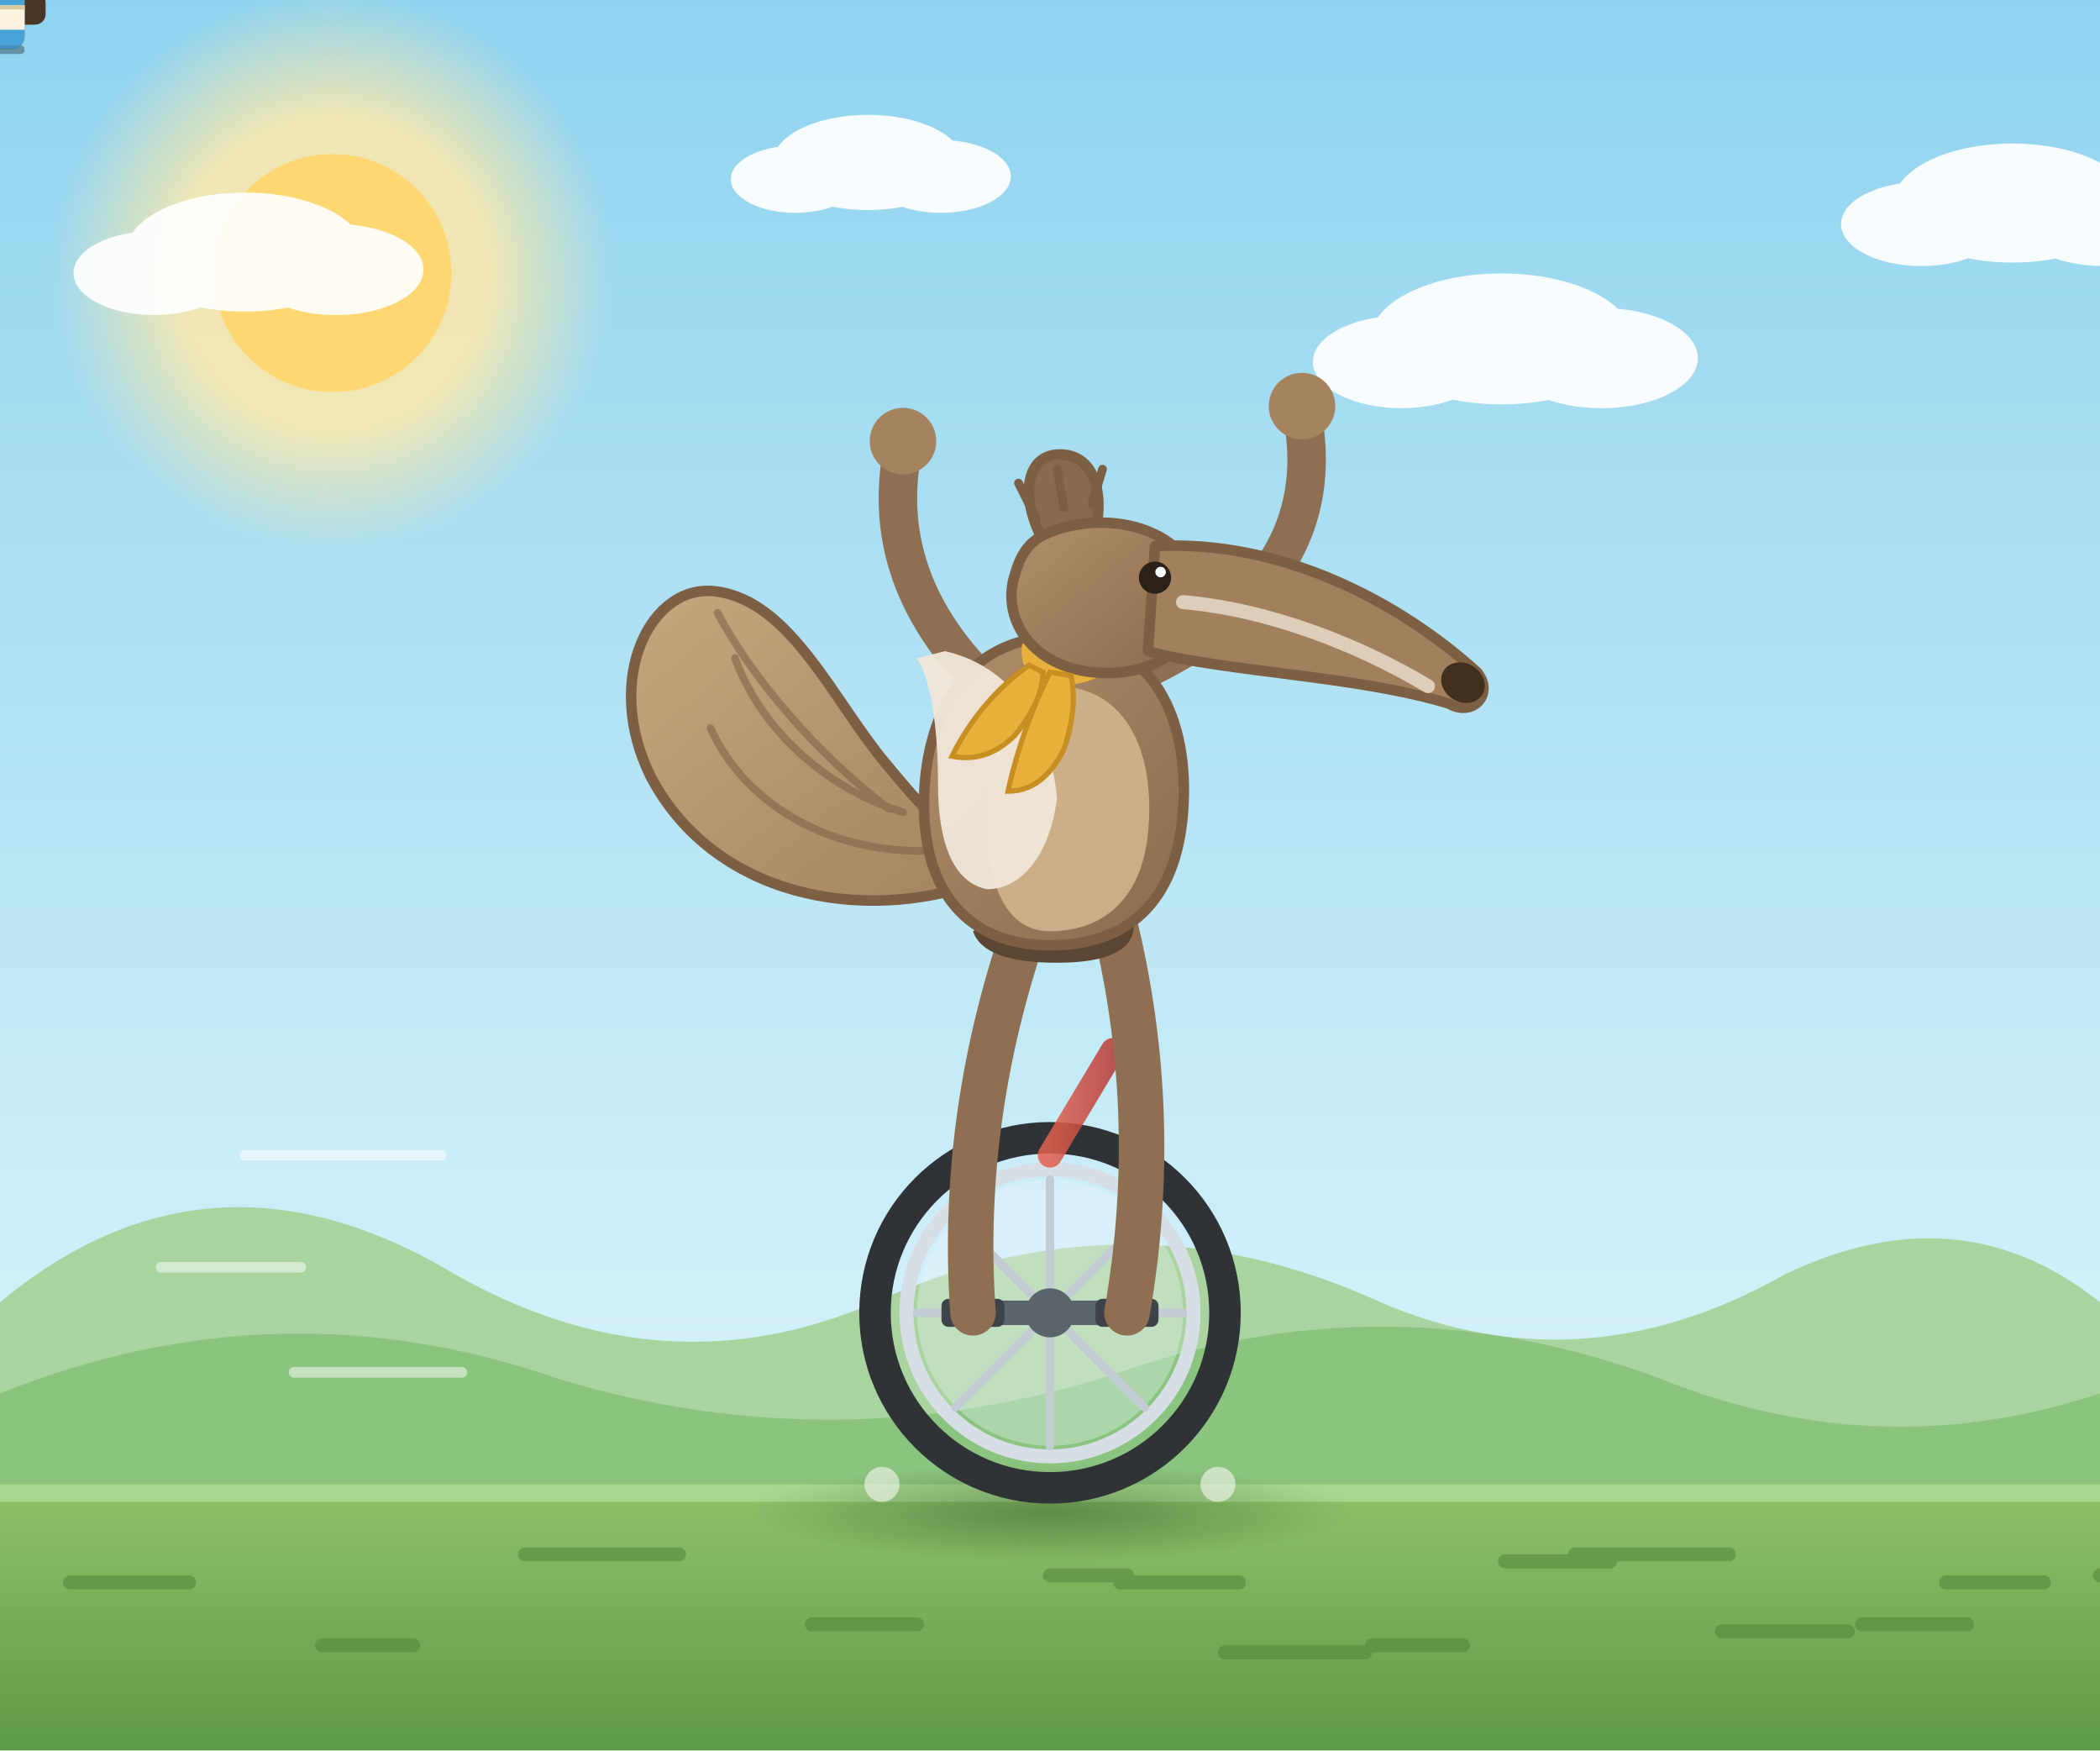
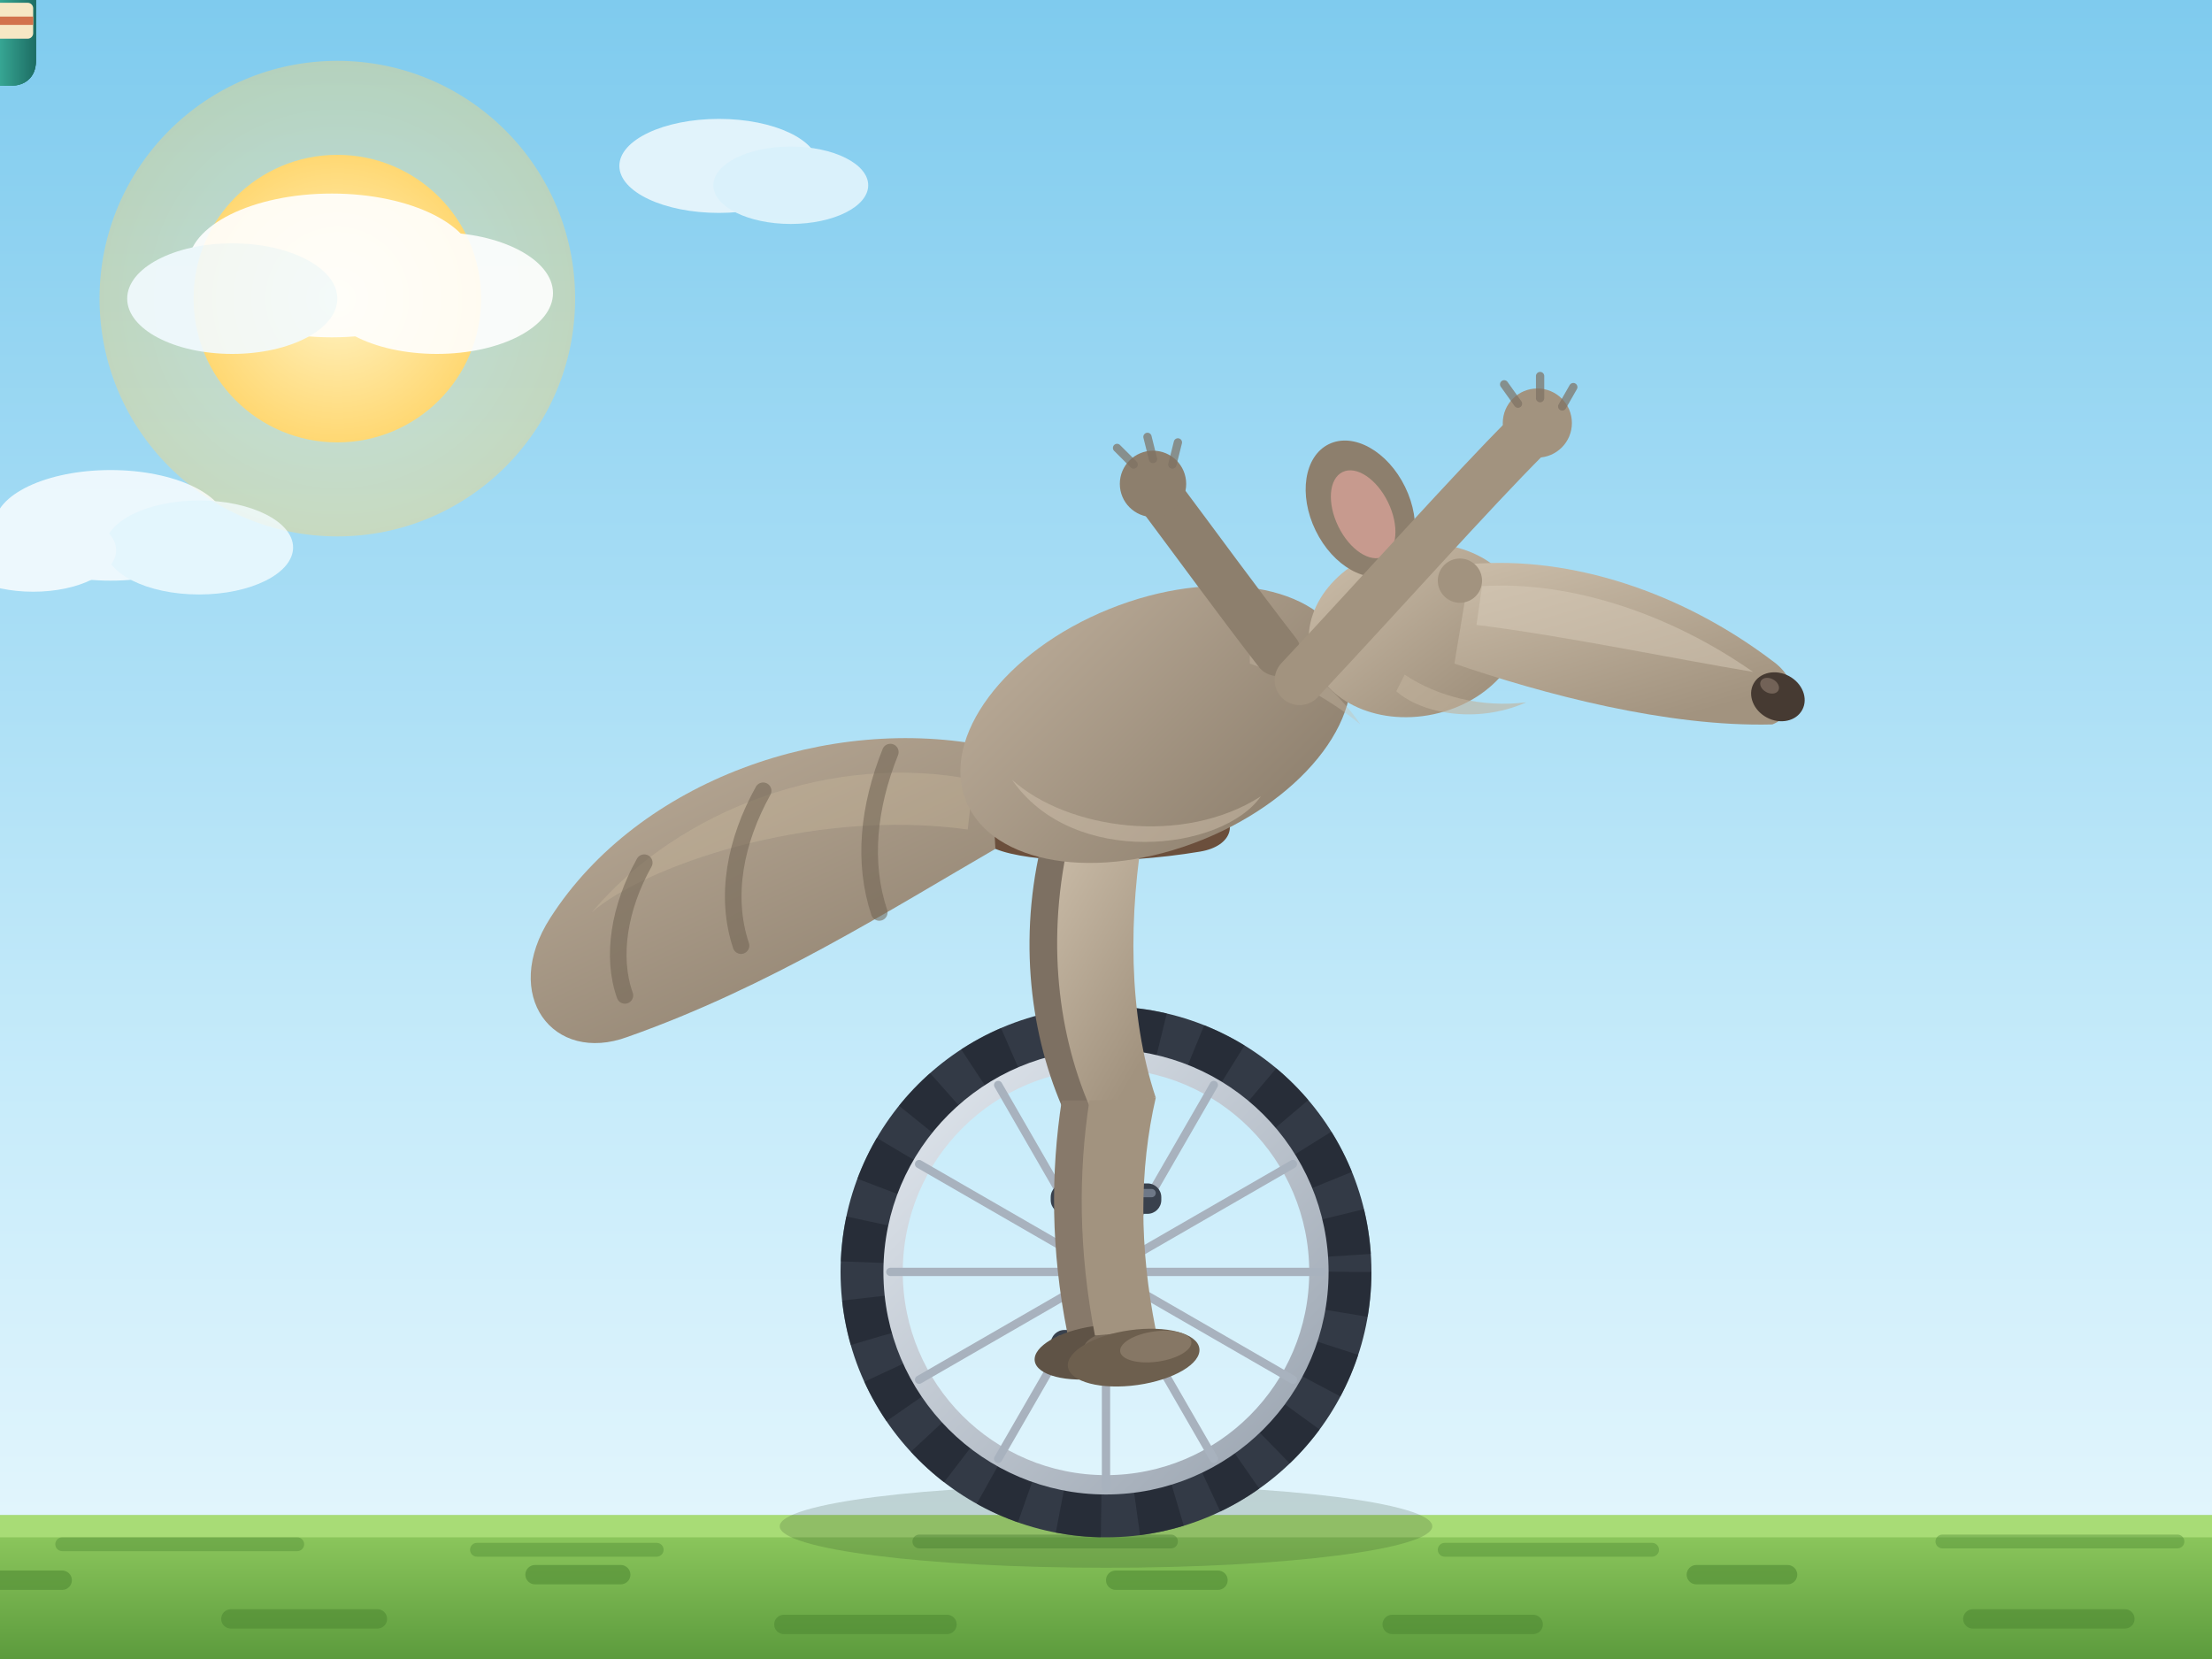
- <svg xmlns="http://www.w3.org/2000/svg" xmlns:xlink="http://www.w3.org/1999/xlink" viewBox="0 0 600 500" width="600" height="500" role="img" aria-labelledby="ttl dsc">
+ <svg xmlns="http://www.w3.org/2000/svg" viewBox="0 0 800 600" width="800" height="600" role="img" aria-label="An anteater riding a unicycle while juggling three bottles">
  <defs>
    <linearGradient id="sky" x1="0" y1="0" x2="0" y2="1">
-       <stop offset="0" stop-color="#8fd3ef" />
-       <stop offset="0.65" stop-color="#c8ecf8" />
-       <stop offset="1" stop-color="#eaf8fc" />
+       <stop offset="0" stop-color="#7fcbee" />
+       <stop offset="0.65" stop-color="#c6ebfa" />
+       <stop offset="1" stop-color="#eaf8fd" />
    </linearGradient>
    <linearGradient id="grass" x1="0" y1="0" x2="0" y2="1">
-       <stop offset="0" stop-color="#8dc26a" />
-       <stop offset="1" stop-color="#5f9a48" />
-     </linearGradient>
-     <linearGradient id="fur" x1="0" y1="0" x2="1" y2="1">
-       <stop offset="0" stop-color="#b28f6b" />
-       <stop offset="1" stop-color="#8a6a4c" />
-     </linearGradient>
-     <linearGradient id="tailfur" x1="1" y1="1" x2="0" y2="0">
-       <stop offset="0" stop-color="#a5825f" />
-       <stop offset="1" stop-color="#c7a67f" />
-     </linearGradient>
-     <linearGradient id="frame" x1="0" y1="0" x2="1" y2="0">
-       <stop offset="0" stop-color="#e2604f" />
-       <stop offset="1" stop-color="#b93a34" />
-     </linearGradient>
-     <radialGradient id="sunGlow" cx="0.5" cy="0.5" r="0.5">
-       <stop offset="0.55" stop-color="#ffe9a8" stop-opacity="0.85" />
-       <stop offset="1" stop-color="#ffe9a8" stop-opacity="0" />
+       <stop offset="0" stop-color="#93cd61" />
+       <stop offset="1" stop-color="#5c9b3d" />
+     </linearGradient>
+     <radialGradient id="sunG" cx="0.5" cy="0.5" r="0.5">
+       <stop offset="0" stop-color="#fff3c4" />
+       <stop offset="1" stop-color="#ffd873" />
    </radialGradient>
-     <radialGradient id="shadowG" cx="0.5" cy="0.5" r="0.5">
-       <stop offset="0" stop-color="#2f4a24" stop-opacity="0.45" />
-       <stop offset="1" stop-color="#2f4a24" stop-opacity="0" />
-     </radialGradient>
-     <g id="cloud" fill="#ffffff" opacity="0.92">
-       <ellipse cx="0" cy="0" rx="34" ry="17" />
-       <ellipse cx="26" cy="5" rx="25" ry="13" />
-       <ellipse cx="-26" cy="6" rx="23" ry="12" />
-     </g>
-     <g id="bottle">
-       <rect x="-7" y="-4" width="14" height="18" rx="3.5" fill="currentColor" />
-       <path d="M-7 -1 Q-7 -9 -3.2 -11 L 3.2 -11 Q7 -9 7 -1 Z" fill="currentColor" />
-       <rect x="-3.4" y="-16" width="6.8" height="6" fill="currentColor" />
-       <rect x="-5" y="-19.5" width="10" height="4.2" rx="1.3" fill="#c04a38" />
-       <rect x="-7" y="1.5" width="14" height="7" fill="#fbf3df" />
-       <rect x="-7" y="1.5" width="14" height="1.2" fill="#d8c9a3" />
-       <rect x="-5.4" y="-2" width="2.6" height="11" rx="1.3" fill="#ffffff" opacity="0.35" />
-       <rect x="-7" y="13" width="14" height="2.4" rx="1" fill="#000000" opacity="0.12" />
-     </g>
+     <linearGradient id="fur" x1="0.2" y1="0" x2="0.9" y2="1">
+       <stop offset="0" stop-color="#b8a996" />
+       <stop offset="1" stop-color="#8d7f6d" />
+     </linearGradient>
+     <linearGradient id="furLight" x1="0" y1="0" x2="0.6" y2="1">
+       <stop offset="0" stop-color="#cbbda9" />
+       <stop offset="1" stop-color="#a2937f" />
+     </linearGradient>
+     <linearGradient id="glass" x1="0" y1="0" x2="1" y2="0">
+       <stop offset="0" stop-color="#1f7f72" />
+       <stop offset="0.45" stop-color="#39ab98" />
+       <stop offset="1" stop-color="#1d6d63" />
+     </linearGradient>
+     <linearGradient id="metal" x1="0" y1="0" x2="1" y2="1">
+       <stop offset="0" stop-color="#e2e8ef" />
+       <stop offset="1" stop-color="#98a2ae" />
+     </linearGradient>
  </defs>
-   <rect width="600" height="500" fill="url(#sky)" />
-   <g>
-     <circle cx="95" cy="78" r="80" fill="url(#sunGlow)" />
-     <circle cx="95" cy="78" r="34" fill="#ffd873">
-       <animate attributeName="r" values="34;36.5;34" dur="4s" repeatCount="indefinite" />
-     </circle>
-   </g>
-   <g>
-     <animateTransform attributeName="transform" type="translate" from="0 0" to="-600 0" dur="26s" repeatCount="indefinite" />
-     <use xlink:href="#cloud" x="70" y="72" />
-     <use xlink:href="#cloud" x="250" y="46" transform="scale(0.8) translate(60 12)" />
-     <use xlink:href="#cloud" x="430" y="96" transform="scale(1.1) translate(-40 -8)" />
-     <use xlink:href="#cloud" x="575" y="58" />
-     <use xlink:href="#cloud" x="670" y="72" />
-     <use xlink:href="#cloud" x="850" y="46" transform="scale(0.8) translate(60 12)" />
-     <use xlink:href="#cloud" x="1030" y="96" transform="scale(1.1) translate(-40 -8)" />
-     <use xlink:href="#cloud" x="1175" y="58" />
-   </g>
-   <g fill="#a9d4a0">
-     <animateTransform attributeName="transform" type="translate" from="0 0" to="-600 0" dur="14s" repeatCount="indefinite" />
-     <path d="M0 430 L0 372 Q60 322 130 364 Q190 398 250 372 Q320 340 390 370 Q450 398 510 364 Q560 340 600 372 L600 430 Z" />
-     <path d="M600 430 L600 372 Q660 322 730 364 Q790 398 850 372 Q920 340 990 370 Q1050 398 1110 364 Q1160 340 1200 372 L1200 430 Z" />
-   </g>
-   <g fill="#8bc47f">
-     <animateTransform attributeName="transform" type="translate" from="0 0" to="-600 0" dur="8s" repeatCount="indefinite" />
-     <path d="M0 430 L0 398 Q80 366 160 394 Q240 418 320 392 Q400 364 480 396 Q540 418 600 398 L600 430 Z" />
-     <path d="M600 430 L600 398 Q680 366 760 394 Q840 418 920 392 Q1000 364 1080 396 Q1140 418 1200 398 L1200 430 Z" />
-   </g>
-   <rect x="0" y="424" width="600" height="76" fill="url(#grass)" />
-   <rect x="0" y="424" width="600" height="5" fill="#a6d78c" />
-   <g stroke="#4c8238" stroke-width="4" stroke-linecap="round" opacity="0.5">
-     <animateTransform attributeName="transform" type="translate" from="0 0" to="-300 0" dur="1.1s" repeatCount="indefinite" />
-     <path d="M20 452 h34 M92 470 h26 M150 444 h44 M232 464 h30 M300 450 h22 M350 472 h40 M430 446 h30 M492 466 h36 M556 452 h28" />
-     <path d="M320 452 h34 M392 470 h26 M450 444 h44 M532 464 h30 M600 450 h22 M650 472 h40 M730 446 h30 M792 466 h36 M856 452 h28" />
-   </g>
-   <g stroke="#ffffff" stroke-width="3" stroke-linecap="round" opacity="0.5">
-     <animate attributeName="opacity" values="0.15;0.6;0.15" dur="0.9s" repeatCount="indefinite" />
-     <path d="M70 330 h56 M46 362 h40 M84 392 h48" />
-   </g>
-   <ellipse cx="300" cy="432" rx="86" ry="14" fill="url(#shadowG)">
-     <animate attributeName="rx" values="86;80;86" dur="1.2s" repeatCount="indefinite" />
-   </ellipse>
-   <g transform="translate(300 425)">
+   <style>
+     /* ---------- background life ---------- */
+     @keyframes drift      { from { transform: translateX(-260px); } to { transform: translateX(1060px); } }
+     @keyframes rollGround { from { transform: translateX(0); }      to { transform: translateX(-160px); } }
+     @keyframes sunPulse   { 0%,100% { transform: scale(1); opacity:.35; } 50% { transform: scale(1.12); opacity:.55; } }
+ 
+     /* ---------- machine ---------- */
+     @keyframes spin { to { transform: rotate(360deg); } }
+ 
+     /* ---------- rider ---------- */
+     @keyframes bob  { 0%,100% { transform: translateY(0); } 50% { transform: translateY(-7px); } }
+     @keyframes sway { 0%,100% { transform: rotate(-1.4deg); } 50% { transform: rotate(1.4deg); } }
+     @keyframes tailSwish { 0%,100% { transform: rotate(-5deg); } 50% { transform: rotate(6deg); } }
+     @keyframes earWiggle { 0%,100% { transform: rotate(-6deg); } 50% { transform: rotate(7deg); } }
+     @keyframes blink {
+       0%, 88%   { opacity: 0; transform: scaleY(0.15); }
+       91%, 96%  { opacity: 1; transform: scaleY(1); }
+       100%      { opacity: 0; transform: scaleY(0.15); }
+     }
+ 
+     /* pedalling legs: 4 key poses per crank revolution */
+     @keyframes legA {
+       0%   { transform: rotate(-46deg); }
+       25%  { transform: rotate(-41deg); }
+       50%  { transform: rotate(-10deg); }
+       75%  { transform: rotate(-23deg); }
+       100% { transform: rotate(-46deg); }
+     }
+     @keyframes shinA {
+       0%   { transform: rotate(91deg); }
+       25%  { transform: rotate(60deg); }
+       50%  { transform: rotate(16deg); }
+       75%  { transform: rotate(64deg); }
+       100% { transform: rotate(91deg); }
+     }
+     @keyframes legB {
+       0%   { transform: rotate(-10deg); }
+       25%  { transform: rotate(-23deg); }
+       50%  { transform: rotate(-46deg); }
+       75%  { transform: rotate(-41deg); }
+       100% { transform: rotate(-10deg); }
+     }
+     @keyframes shinB {
+       0%   { transform: rotate(16deg); }
+       25%  { transform: rotate(64deg); }
+       50%  { transform: rotate(91deg); }
+       75%  { transform: rotate(60deg); }
+       100% { transform: rotate(16deg); }
+     }
+ 
+     /* ---------- juggling ---------- */
+     @keyframes toss {
+       0%   { transform: translate(416px,170px) rotate(-30deg); }
+       8%   { transform: translate(432px,108px) rotate(28deg); }
+       16%  { transform: translate(458px,62px)  rotate(85deg); }
+       25%  { transform: translate(500px,40px)  rotate(150deg); }
+       33%  { transform: translate(536px,60px)  rotate(208deg); }
+       42%  { transform: translate(550px,102px) rotate(272deg); }
+       50%  { transform: translate(556px,152px) rotate(330deg); }
+       58%  { transform: translate(542px,100px) rotate(388deg); }
+       66%  { transform: translate(504px,58px)  rotate(445deg); }
+       75%  { transform: translate(462px,46px)  rotate(510deg); }
+       83%  { transform: translate(432px,68px)  rotate(568deg); }
+       92%  { transform: translate(418px,116px) rotate(632deg); }
+       100% { transform: translate(416px,170px) rotate(690deg); }
+     }
+ 
+     .drift   { animation: drift 46s linear infinite; }
+     .drift-2 { animation: drift 62s linear infinite; animation-delay: -22s; }
+     .drift-3 { animation: drift 54s linear infinite; animation-delay: -38s; }
+     .ground  { animation: rollGround 1.6s linear infinite; }
+     .sun-halo{ transform-box: view-box; transform-origin: 122px 108px; animation: sunPulse 5s ease-in-out infinite; }
+ 
+     .wheel   { transform-box: view-box; transform-origin: 400px 460px; animation: spin 1.8s linear infinite; }
+     .cranks  { transform-box: view-box; transform-origin: 400px 460px; animation: spin 1.8s linear infinite; }
+ 
+     .rider   { animation: bob 0.9s ease-in-out infinite; }
+     .lean    { transform-box: view-box; transform-origin: 400px 330px; animation: sway 3.6s ease-in-out infinite; }
+     .tail    { transform-box: view-box; transform-origin: 356px 288px; animation: tailSwish 2.6s ease-in-out infinite; }
+     .ear     { transform-box: view-box; transform-origin: 496px 198px; animation: earWiggle 1.8s ease-in-out infinite; }
+     .lid     { transform-box: view-box; transform-origin: 528px 210px; animation: blink 5.2s ease-in-out infinite; }
+ 
+     .leg-a   { transform-box: view-box; transform-origin: 392px 308px; animation: legA 1.8s linear infinite; }
+     .shin-a  { transform-box: view-box; transform-origin: 392px 403px; animation: shinA 1.8s linear infinite; }
+     .leg-b   { transform-box: view-box; transform-origin: 392px 308px; animation: legB 1.8s linear infinite; }
+     .shin-b  { transform-box: view-box; transform-origin: 392px 403px; animation: shinB 1.8s linear infinite; }
+ 
+     .bottle  { animation: toss 3.6s linear infinite; }
+     .b2      { animation-delay: -1.2s; }
+     .b3      { animation-delay: -2.4s; }
+ 
+     @media (prefers-reduced-motion: reduce) {
+       * { animation-duration: 0.001s !important; animation-iteration-count: 1 !important; }
+     }
+   </style>
+   <rect x="0" y="0" width="800" height="600" fill="url(#sky)" />
+   <g class="sun-halo">
+     <circle cx="122" cy="108" r="86" fill="url(#sunG)" opacity="0.4" />
+     <circle cx="122" cy="108" r="52" fill="url(#sunG)" />
+   </g>
+   <g class="drift" opacity="0.9">
+     <g transform="translate(120,96)">
+       <ellipse cx="0" cy="0" rx="52" ry="26" fill="#ffffff" />
+       <ellipse cx="38" cy="10" rx="42" ry="22" fill="#ffffff" />
+       <ellipse cx="-36" cy="12" rx="38" ry="20" fill="#f2fbff" />
+     </g>
+   </g>
+   <g class="drift-2" opacity="0.8">
+     <g transform="translate(40,190)">
+       <ellipse cx="0" cy="0" rx="42" ry="20" fill="#ffffff" />
+       <ellipse cx="32" cy="8" rx="34" ry="17" fill="#f4fcff" />
+       <ellipse cx="-28" cy="9" rx="30" ry="15" fill="#ffffff" />
+     </g>
+   </g>
+   <g class="drift-3" opacity="0.75">
+     <g transform="translate(260,60)">
+       <ellipse cx="0" cy="0" rx="36" ry="17" fill="#ffffff" />
+       <ellipse cx="26" cy="7" rx="28" ry="14" fill="#f4fcff" />
+     </g>
+   </g>
+   <rect x="0" y="548" width="800" height="52" fill="url(#grass)" />
+   <rect x="0" y="548" width="800" height="8" fill="#a8dc76" />
+   <g class="ground">
+     <g fill="#4c8632" opacity="0.55">
+       <rect x="-20" y="568" width="46" height="7" rx="3.5" />
+       <rect x="80" y="582" width="60" height="7" rx="3.5" />
+       <rect x="190" y="566" width="38" height="7" rx="3.5" />
+       <rect x="280" y="584" width="66" height="7" rx="3.5" />
+       <rect x="400" y="568" width="44" height="7" rx="3.5" />
+       <rect x="500" y="584" width="58" height="7" rx="3.5" />
+       <rect x="610" y="566" width="40" height="7" rx="3.5" />
+       <rect x="710" y="582" width="62" height="7" rx="3.5" />
+       <rect x="820" y="568" width="46" height="7" rx="3.5" />
+       <rect x="920" y="582" width="58" height="7" rx="3.5" />
+     </g>
+     <g fill="#4c8632" opacity="0.4">
+       <rect x="20" y="556" width="90" height="5" rx="2.5" />
+       <rect x="170" y="558" width="70" height="5" rx="2.5" />
+       <rect x="330" y="555" width="96" height="5" rx="2.5" />
+       <rect x="520" y="558" width="80" height="5" rx="2.5" />
+       <rect x="700" y="555" width="90" height="5" rx="2.5" />
+       <rect x="880" y="558" width="80" height="5" rx="2.5" />
+     </g>
+   </g>
+   <ellipse cx="400" cy="552" rx="118" ry="15" fill="#20351c" opacity="0.18" />
+   <g class="rider">
+     <g class="lean">
+       <g class="wheel">
+         <circle cx="400" cy="460" r="88" fill="none" stroke="#333a46" stroke-width="16" />
+         <circle cx="400" cy="460" r="88" fill="none" stroke="#1e232c" stroke-width="16" stroke-dasharray="15 13" opacity="0.55" />
+         <circle cx="400" cy="460" r="77" fill="none" stroke="url(#metal)" stroke-width="7" />
+         <g stroke="#a8b2be" stroke-width="3" stroke-linecap="round">
+           <line x1="478" y1="460" x2="322" y2="460" />
+           <line x1="467.6" y1="499" x2="332.4" y2="421" />
+           <line x1="439" y1="527.6" x2="361" y2="392.4" />
+           <line x1="400" y1="538" x2="400" y2="382" />
+           <line x1="361" y1="527.6" x2="439" y2="392.4" />
+           <line x1="332.4" y1="499" x2="467.6" y2="421" />
+         </g>
+       </g>
+       <circle cx="400" cy="460" r="13" fill="#4b5462" />
+       <circle cx="400" cy="460" r="5" fill="#2b313b" />
+       <g class="cranks">
+         <rect x="393" y="434" width="14" height="52" rx="6" fill="#c0483f" />
+         <rect x="380" y="428" width="40" height="11" rx="5" fill="#39414d" />
+         <rect x="380" y="481" width="40" height="11" rx="5" fill="#39414d" />
+         <rect x="382" y="430" width="36" height="3" rx="1.5" fill="#6e7887" />
+         <rect x="382" y="483" width="36" height="3" rx="1.5" fill="#6e7887" />
+       </g>
+       <rect x="391" y="352" width="17" height="86" rx="8" fill="#c0483f" />
+       <rect x="394" y="356" width="5" height="78" rx="2.5" fill="#d96b62" opacity="0.8" />
+       <g>
+         <path d="M 358,296 C 372,283 424,281 440,292 C 448,297 446,306 434,308 C 404,313 372,312 360,307 C 352,304 351,301 358,296 Z" fill="#6b4f3c" />
+         <path d="M 362,296 C 378,287 420,286 434,293 C 424,290 376,292 362,299 Z" fill="#8a6a52" opacity="0.8" />
+       </g>
+       <g class="tail">
+         <path d="M 358,270 C 300,258 231,282 199,332 C 181,360 200,385 227,375 C 278,357 322,329 360,307 Z" fill="url(#fur)" />
+         <path d="M 352,282 C 302,272 246,292 214,330 C 232,314 292,292 350,300 Z" fill="#cbbb9f" opacity="0.35" />
+         <g stroke="#6f6252" stroke-width="6" stroke-linecap="round" opacity="0.55" fill="none">
+           <path d="M 322,272 C 314,292 312,312 318,330" />
+           <path d="M 276,286 C 266,304 262,324 268,342" />
+           <path d="M 233,312 C 224,328 221,346 226,360" />
+         </g>
+       </g>
+       <g class="leg-b">
+         <path d="M 378,300 C 368,336 372,372 384,400 L 404,398 C 396,368 396,332 402,300 Z" fill="#7d7062" />
+         <g class="shin-b">
+           <path d="M 384,398 C 380,424 380,452 386,482 L 404,481 C 400,452 400,424 404,398 Z" fill="#87796a" />
+           <ellipse cx="397" cy="489" rx="23" ry="9.5" transform="rotate(-8 397 489)" fill="#5f5346" />
+           <ellipse cx="404" cy="486" rx="12" ry="5" transform="rotate(-8 404 486)" fill="#7c6d5c" opacity="0.8" />
+         </g>
+       </g>
+       <g class="leg-a">
+         <path d="M 388,298 C 378,336 382,372 394,400 L 418,397 C 408,367 408,331 414,297 Z" fill="url(#furLight)" />
+         <g class="shin-a">
+           <path d="M 394,398 C 390,424 390,452 396,483 L 418,481 C 412,451 412,423 418,397 Z" fill="#a2937f" />
+           <ellipse cx="410" cy="491" rx="24" ry="10" transform="rotate(-8 410 491)" fill="#6d5f4e" />
+           <ellipse cx="418" cy="487" rx="13" ry="5.5" transform="rotate(-8 418 487)" fill="#8b7b68" opacity="0.85" />
+         </g>
+       </g>
+       <ellipse cx="418" cy="262" rx="74" ry="45" transform="rotate(-22 418 262)" fill="url(#fur)" />
+       <path d="M 366,282 C 386,300 428,306 456,288 C 442,308 388,314 366,282 Z" fill="#d4c6b1" opacity="0.45" />
+       <path d="M 452,232 C 470,238 484,250 492,262 C 480,252 464,244 452,240 Z" fill="#cbbda9" opacity="0.35" />
+       <ellipse cx="512" cy="228" rx="39" ry="31" transform="rotate(-12 512 228)" fill="url(#furLight)" />
+       <path d="M 532,204 C 568,201 608,214 641,239 C 651,246 651,258 641,262 C 603,263 558,251 526,240 Z" fill="url(#furLight)" />
+       <path d="M 536,212 C 568,210 604,222 634,243 C 604,238 566,230 534,226 Z" fill="#d8ccb9" opacity="0.5" />
+       <ellipse cx="643" cy="252" rx="10" ry="8.5" transform="rotate(28 643 252)" fill="#463a32" />
+       <ellipse cx="640" cy="248" rx="3.6" ry="2.6" transform="rotate(28 640 248)" fill="#7d6c60" opacity="0.8" />
+       <circle cx="528" cy="210" r="7.5" fill="#2f2721" />
+       <circle cx="530.5" cy="207.5" r="2.6" fill="#ffffff" />
+       <g class="lid">
+         <ellipse cx="528" cy="210" rx="8" ry="8" fill="#a2937f" />
+       </g>
+       <g class="ear">
+         <ellipse cx="492" cy="184" rx="18" ry="26" transform="rotate(-26 492 184)" fill="#8d7f6d" />
+         <ellipse cx="493" cy="186" rx="10" ry="17" transform="rotate(-26 493 186)" fill="#c79a8e" />
+       </g>
+       <path d="M 508,244 C 520,252 536,256 552,254 C 534,262 514,258 505,250 Z" fill="#c2b39d" opacity="0.6" />
+       <g stroke-linecap="round" fill="none">
+         <path d="M 462,236 C 448,218 432,196 420,180" stroke="#8d7f6d" stroke-width="17" />
+         <path d="M 470,246 C 500,214 532,178 552,158" stroke="#a2937f" stroke-width="18" />
+       </g>
+       <circle cx="417" cy="175" r="12" fill="#8d7f6d" />
+       <circle cx="556" cy="153" r="12.5" fill="#a2937f" />
+       <g stroke="#7d7062" stroke-width="3" stroke-linecap="round" opacity="0.7">
+         <path d="M 410,168 L 404,162" />
+         <path d="M 417,166 L 415,158" />
+         <path d="M 424,168 L 426,160" />
+         <path d="M 549,146 L 544,139" />
+         <path d="M 557,144 L 557,136" />
+         <path d="M 565,147 L 569,140" />
+       </g>
+     </g>
+   </g>
+   <g class="bottle">
    <g>
-       <animateTransform attributeName="transform" type="rotate" values="-1.8;1.8;-1.8" keyTimes="0;0.5;1" dur="2.4s" repeatCount="indefinite" />
-       <g transform="translate(-300 -425)">
-         <g>
-           <circle cx="300" cy="375" r="50" fill="none" stroke="#2f3336" stroke-width="9" />
-           <circle cx="300" cy="375" r="41" fill="none" stroke="#d7dee5" stroke-width="4" />
-           <circle cx="300" cy="375" r="38" fill="#eaf3f8" opacity="0.35" />
-           <g transform="translate(300 375)">
-             <animateTransform attributeName="transform" type="rotate" from="0" to="360" dur="1.2s" repeatCount="indefinite" additive="sum" />
-             <g stroke="#c3ccd4" stroke-width="2.4" stroke-linecap="round">
-               <path d="M0 -38 V38 M-38 0 H38 M-27 -27 L27 27 M-27 27 L27 -27" />
-             </g>
-           </g>
-           <circle cx="300" cy="375" r="7" fill="#5c646b" />
-         </g>
-         <path d="M300 375 L300 272" stroke="url(#frame)" stroke-width="9" stroke-linecap="round" fill="none" />
-         <path d="M300 330 L318 300" stroke="url(#frame)" stroke-width="7" stroke-linecap="round" fill="none" opacity="0.85" />
-         <g transform="translate(300 375)">
-           <animateTransform attributeName="transform" type="rotate" from="0" to="360" dur="1.2s" repeatCount="indefinite" additive="sum" />
-           <path d="M-22 0 H22" stroke="#5c646b" stroke-width="7" stroke-linecap="round" />
-           <rect x="-31" y="-4" width="18" height="8" rx="2" fill="#3d4348" />
-           <rect x="13" y="-4" width="18" height="8" rx="2" fill="#3d4348" />
-         </g>
-         <g stroke="#8f6f52" stroke-width="13" stroke-linecap="round" fill="none">
-           <path d="M 294 262 Q 274 318 278 375">
-             <animate attributeName="d" dur="1.2s" repeatCount="indefinite" calcMode="linear" keyTimes="0;0.125;0.25;0.375;0.5;0.625;0.75;0.875;1" values="M 294 262 Q 274 318 278 375;                              M 294 262 Q 277 311 284 359;                              M 294 262 Q 285 308 300 353;                              M 294 262 Q 293 311 316 359;                              M 294 262 Q 296 318 322 375;                              M 294 262 Q 293 326 316 391;                              M 294 262 Q 285 330 300 397;                              M 294 262 Q 277 326 284 391;                              M 294 262 Q 274 318 278 375" />
-           </path>
-           <path d="M 318 262 Q 332 318 322 375">
-             <animate attributeName="d" dur="1.2s" repeatCount="indefinite" calcMode="linear" keyTimes="0;0.125;0.25;0.375;0.5;0.625;0.75;0.875;1" values="M 318 262 Q 332 318 322 375;                              M 318 262 Q 329 326 316 391;                              M 318 262 Q 321 330 300 397;                              M 318 262 Q 313 326 284 391;                              M 318 262 Q 310 318 278 375;                              M 318 262 Q 313 311 284 359;                              M 318 262 Q 321 308 300 353;                              M 318 262 Q 329 311 316 359;                              M 318 262 Q 332 318 322 375" />
-           </path>
-         </g>
-         <g fill="#4a3527">
-           <g>
-             <animateTransform attributeName="transform" type="translate" dur="1.2s" repeatCount="indefinite" calcMode="linear" keyTimes="0;0.125;0.25;0.375;0.5;0.625;0.75;0.875;1" values="278 375; 284 359; 300 353; 316 359; 322 375; 316 391; 300 397; 284 391; 278 375" />
-             <path d="M-13 -5 h20 a6 6 0 0 1 6 6 v3 a3 3 0 0 1 -3 3 h-23 a3 3 0 0 1 -3 -3 v-3 a6 6 0 0 1 3 -6 z" />
-           </g>
-           <g>
-             <animateTransform attributeName="transform" type="translate" dur="1.2s" repeatCount="indefinite" calcMode="linear" keyTimes="0;0.125;0.25;0.375;0.5;0.625;0.75;0.875;1" values="322 375; 316 391; 300 397; 284 391; 278 375; 284 359; 300 353; 316 359; 322 375" />
-             <path d="M-13 -5 h20 a6 6 0 0 1 6 6 v3 a3 3 0 0 1 -3 3 h-23 a3 3 0 0 1 -3 -3 v-3 a6 6 0 0 1 3 -6 z" />
-           </g>
-         </g>
-         <path d="M278 266 Q300 254 324 264 Q324 275 302 275 Q281 275 278 266 Z" fill="#5b4634" />
-         <path d="M282 264 Q300 256 318 263" stroke="#7d6450" stroke-width="2.5" fill="none" stroke-linecap="round" />
-         <g>
-           <animateTransform attributeName="transform" type="translate" values="0 0; 0 -2.5; 0 0" keyTimes="0;0.5;1" dur="1.2s" repeatCount="indefinite" />
-           <g transform="translate(280 252)">
-             <g>
-               <animateTransform attributeName="transform" type="rotate" values="-4;4;-4" keyTimes="0;0.5;1" dur="2.4s" repeatCount="indefinite" />
-               <g transform="translate(-280 -252)">
-                 <path d="M280 252 C246 264 204 256 186 222 C172 194 186 166 205 169 C226 172 238 200 253 218 C263 230 272 241 284 243 Z" fill="url(#tailfur)" stroke="#7d5f43" stroke-width="3" stroke-linejoin="round" />
-                 <g stroke="#7d5f43" stroke-width="2.2" stroke-linecap="round" opacity="0.55" fill="none">
-                   <path d="M266 243 C240 244 214 232 203 208" />
-                   <path d="M258 232 C238 226 218 210 210 188" />
-                   <path d="M205 175 C215 194 234 216 254 231" />
-                 </g>
-               </g>
-             </g>
-           </g>
-           <g transform="translate(286 200)">
-             <g>
-               <animateTransform attributeName="transform" type="rotate" values="0;13;-4;0" keyTimes="0;0.3;0.7;1" dur="1.2s" repeatCount="indefinite" />
-               <g transform="translate(-286 -200)" stroke="#8f6f52" stroke-width="11" stroke-linecap="round" fill="none">
-                 <path d="M286 200 Q250 168 258 128" />
-                 <circle cx="258" cy="126" r="9.5" fill="#a5835f" stroke="none" />
-               </g>
-             </g>
-           </g>
-           <g transform="translate(316 196)">
-             <g>
-               <animateTransform attributeName="transform" type="rotate" values="0;-13;4;0" keyTimes="0;0.3;0.7;1" dur="1.2s" begin="-0.6s" repeatCount="indefinite" />
-               <g transform="translate(-316 -196)" stroke="#8f6f52" stroke-width="11" stroke-linecap="round" fill="none">
-                 <path d="M316 196 Q382 170 372 118" />
-                 <circle cx="372" cy="116" r="9.5" fill="#a5835f" stroke="none" />
-               </g>
-             </g>
-           </g>
-           <path d="M302 182 C330 182 340 206 338 232 C336 258 322 270 300 270 C276 270 264 254 264 230 C264 204 276 182 302 182 Z" fill="url(#fur)" stroke="#7d5f43" stroke-width="3" stroke-linejoin="round" />
-           <path d="M304 196 C324 198 330 218 328 238 C326 258 314 266 300 266 C288 266 282 254 282 234 C282 212 290 196 304 196 Z" fill="#d3b892" opacity="0.85" />
-           <path d="M270 186 C288 190 300 206 302 228 C300 244 292 254 282 254 C272 252 268 240 268 224 C268 208 266 194 262 188 Z" fill="#f0e7d8" opacity="0.95" />
-           <path d="M292 184 Q306 178 322 186 Q316 196 300 196 Q291 194 292 184 Z" fill="#e8b13c" />
-           <path d="M300 158 C290 142 293 128 305 130 C316 132 316 150 309 162 Z" fill="#8a6a4c" stroke="#7d5f43" stroke-width="3" stroke-linejoin="round" />
-           <path d="M300 152 C318 145 340 152 342 168 C344 184 330 194 312 192 C294 190 286 176 290 164 C292 157 295 154 300 152 Z" fill="url(#fur)" stroke="#7d5f43" stroke-width="3" stroke-linejoin="round" />
-           <path d="M330 156 C366 154 400 172 422 192 C427 198 421 205 414 201 C388 193 350 192 328 186 Z" fill="#a3805d" stroke="#7d5f43" stroke-width="3" stroke-linejoin="round" />
-           <path d="M338 172 C362 174 388 184 408 196" stroke="#f0e7d8" stroke-width="4" fill="none" stroke-linecap="round" opacity="0.75" />
-           <ellipse cx="418" cy="195" rx="6.5" ry="5.5" fill="#40301f" transform="rotate(32 418 195)" />
-           <circle cx="330" cy="165" r="4.6" fill="#2c2118" />
-           <circle cx="331.6" cy="163.4" r="1.5" fill="#ffffff" />
-           <path d="M296 148 l-5 -10 M304 145 l-2 -11 M312 144 l3 -10" stroke="#7d5f43" stroke-width="2.5" stroke-linecap="round" fill="none" />
-           <g fill="#e8b13c" stroke="#c78f22" stroke-width="1.5">
-             <g transform="translate(296 192)">
-               <g>
-                 <animateTransform attributeName="transform" type="rotate" values="-6;7;-6" keyTimes="0;0.5;1" dur="1.1s" repeatCount="indefinite" />
-                 <g transform="translate(-296 -192)">
-                   <path d="M294 190 Q280 200 272 216 Q282 218 290 210 Q298 200 298 192 Z" />
-                 </g>
-               </g>
-             </g>
-             <g transform="translate(304 194)">
-               <g>
-                 <animateTransform attributeName="transform" type="rotate" values="5;-7;5" keyTimes="0;0.5;1" dur="1.35s" repeatCount="indefinite" />
-                 <g transform="translate(-304 -194)">
-                   <path d="M300 192 Q292 208 288 226 Q298 226 304 214 Q308 202 306 193 Z" />
-                 </g>
-               </g>
-             </g>
-           </g>
-         </g>
-       </g>
-     </g>
-   </g>
-   <g>
+       <path d="M -5,-30 L 5,-30 L 5,-21 C 5,-15 13,-13 13,-5 L 13,22 C 13,28 9,31 4,31 L -4,31 C -9,31 -13,28 -13,22 L -13,-5 C -13,-13 -5,-15 -5,-21 Z" fill="url(#glass)" />
+       <rect x="-7.5" y="-35" width="15" height="7" rx="2.5" fill="#d9b26a" />
+       <rect x="-12" y="1" width="24" height="13" rx="2" fill="#f6e7c4" />
+       <rect x="-12" y="6" width="24" height="3" fill="#d2724c" />
+       <path d="M -7.5,-14 L -7.5,20" stroke="#9fe8da" stroke-width="3.4" stroke-linecap="round" opacity="0.75" fill="none" />
+     </g>
+   </g>
+   <g class="bottle b2">
    <g>
-       <animateMotion dur="3.6s" begin="0s" repeatCount="indefinite" calcMode="linear" keyPoints="0;0.47;0.53;1" keyTimes="0;0.4;0.6;1" path="M 260 120 Q 380 18 374 112 Q 266 22 260 120" />
-       <g>
-         <animateTransform attributeName="transform" type="rotate" from="0" to="360" dur="3.6s" begin="0s" repeatCount="indefinite" />
-         <use xlink:href="#bottle" color="#3aa66a" />
-       </g>
-     </g>
+       <path d="M -5,-30 L 5,-30 L 5,-21 C 5,-15 13,-13 13,-5 L 13,22 C 13,28 9,31 4,31 L -4,31 C -9,31 -13,28 -13,22 L -13,-5 C -13,-13 -5,-15 -5,-21 Z" fill="url(#glass)" />
+       <rect x="-7.5" y="-35" width="15" height="7" rx="2.5" fill="#d9b26a" />
+       <rect x="-12" y="1" width="24" height="13" rx="2" fill="#f6e7c4" />
+       <rect x="-12" y="6" width="24" height="3" fill="#d2724c" />
+       <path d="M -7.5,-14 L -7.5,20" stroke="#9fe8da" stroke-width="3.4" stroke-linecap="round" opacity="0.75" fill="none" />
+     </g>
+   </g>
+   <g class="bottle b3">
    <g>
-       <animateMotion dur="3.6s" begin="-1.2s" repeatCount="indefinite" calcMode="linear" keyPoints="0;0.47;0.53;1" keyTimes="0;0.4;0.6;1" path="M 260 120 Q 380 18 374 112 Q 266 22 260 120" />
-       <g>
-         <animateTransform attributeName="transform" type="rotate" from="0" to="360" dur="3.6s" begin="-1.2s" repeatCount="indefinite" />
-         <use xlink:href="#bottle" color="#d98a2b" />
-       </g>
-     </g>
-     <g>
-       <animateMotion dur="3.6s" begin="-2.4s" repeatCount="indefinite" calcMode="linear" keyPoints="0;0.47;0.53;1" keyTimes="0;0.4;0.6;1" path="M 260 120 Q 380 18 374 112 Q 266 22 260 120" />
-       <g>
-         <animateTransform attributeName="transform" type="rotate" from="0" to="360" dur="3.6s" begin="-2.4s" repeatCount="indefinite" />
-         <use xlink:href="#bottle" color="#4aa3d8" />
-       </g>
-     </g>
-   </g>
-   <g fill="#ffffff" opacity="0.55">
-     <circle cx="252" cy="424" r="5">
-       <animate attributeName="cx" values="252;214" dur="1.2s" repeatCount="indefinite" />
-       <animate attributeName="cy" values="424;410" dur="1.2s" repeatCount="indefinite" />
-       <animate attributeName="r" values="2;7" dur="1.2s" repeatCount="indefinite" />
-       <animate attributeName="opacity" values="0.6;0" dur="1.2s" repeatCount="indefinite" />
-     </circle>
-     <circle cx="348" cy="424" r="5">
-       <animate attributeName="cx" values="348;386" dur="1.2s" begin="-0.5s" repeatCount="indefinite" />
-       <animate attributeName="cy" values="424;412" dur="1.2s" begin="-0.5s" repeatCount="indefinite" />
-       <animate attributeName="r" values="2;6" dur="1.2s" begin="-0.5s" repeatCount="indefinite" />
-       <animate attributeName="opacity" values="0.6;0" dur="1.2s" begin="-0.5s" repeatCount="indefinite" />
-     </circle>
+       <path d="M -5,-30 L 5,-30 L 5,-21 C 5,-15 13,-13 13,-5 L 13,22 C 13,28 9,31 4,31 L -4,31 C -9,31 -13,28 -13,22 L -13,-5 C -13,-13 -5,-15 -5,-21 Z" fill="url(#glass)" />
+       <rect x="-7.5" y="-35" width="15" height="7" rx="2.5" fill="#d9b26a" />
+       <rect x="-12" y="1" width="24" height="13" rx="2" fill="#f6e7c4" />
+       <rect x="-12" y="6" width="24" height="3" fill="#d2724c" />
+       <path d="M -7.5,-14 L -7.5,20" stroke="#9fe8da" stroke-width="3.4" stroke-linecap="round" opacity="0.75" fill="none" />
+     </g>
  </g>
</svg>
